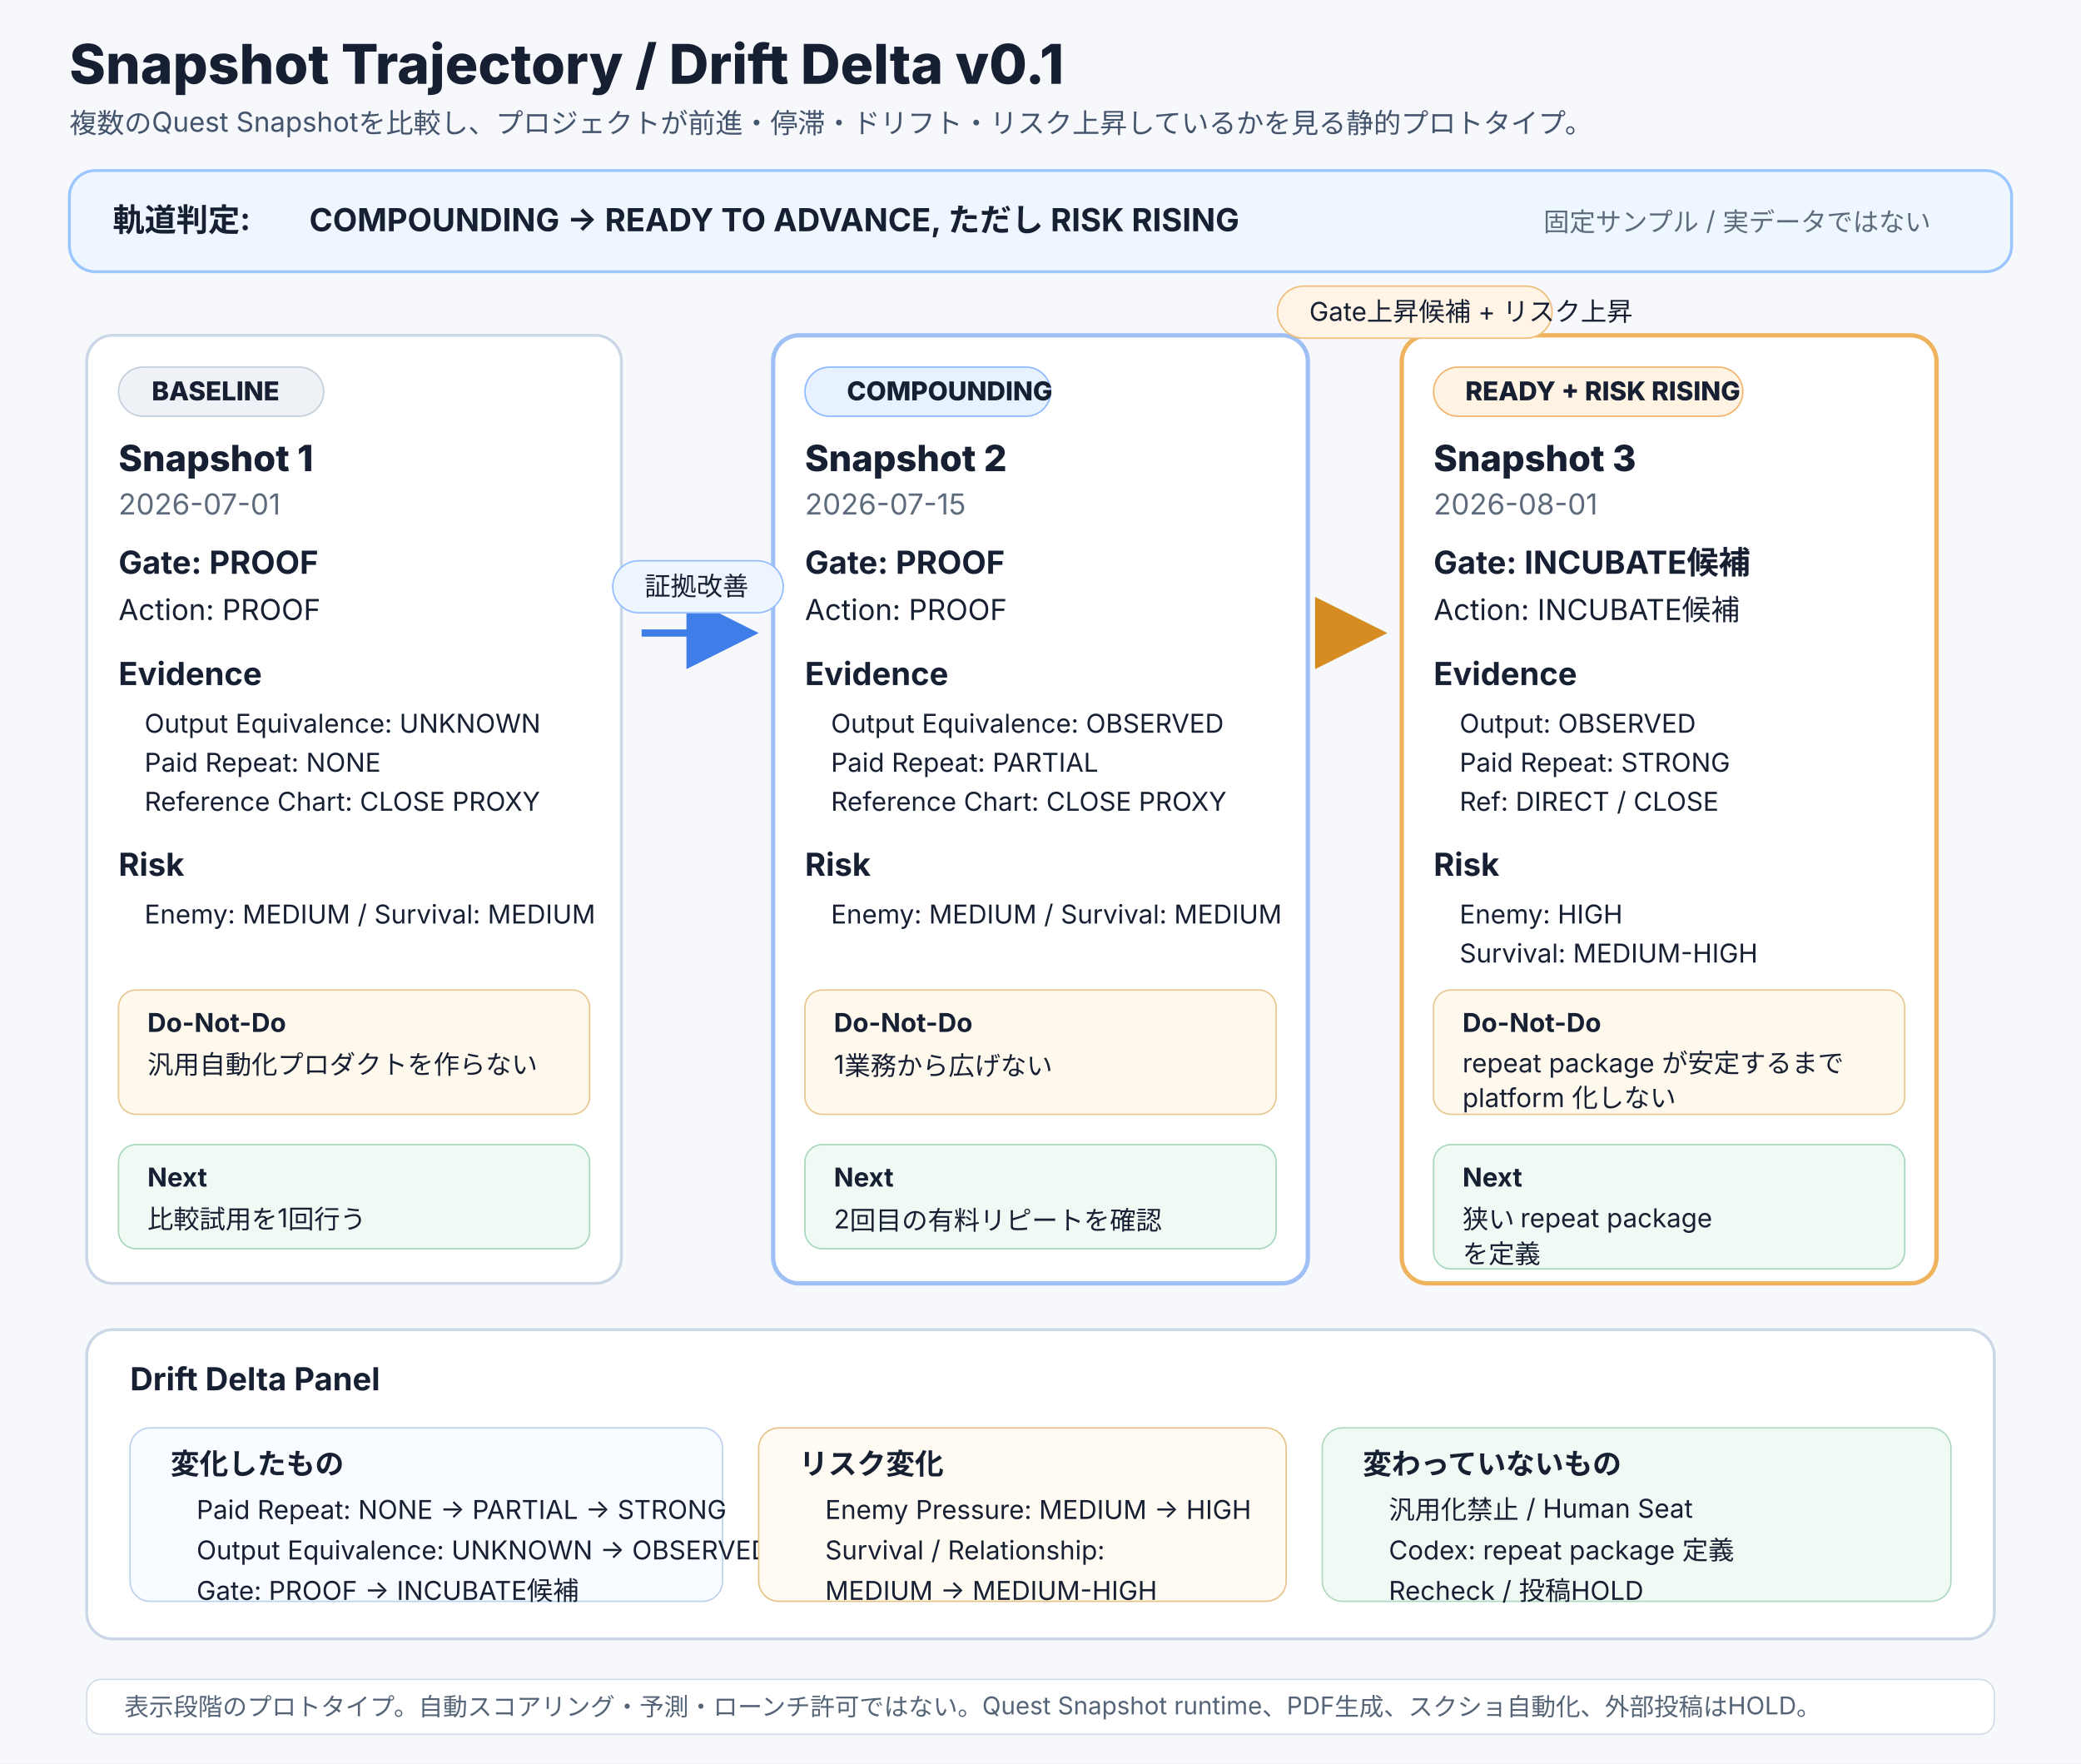
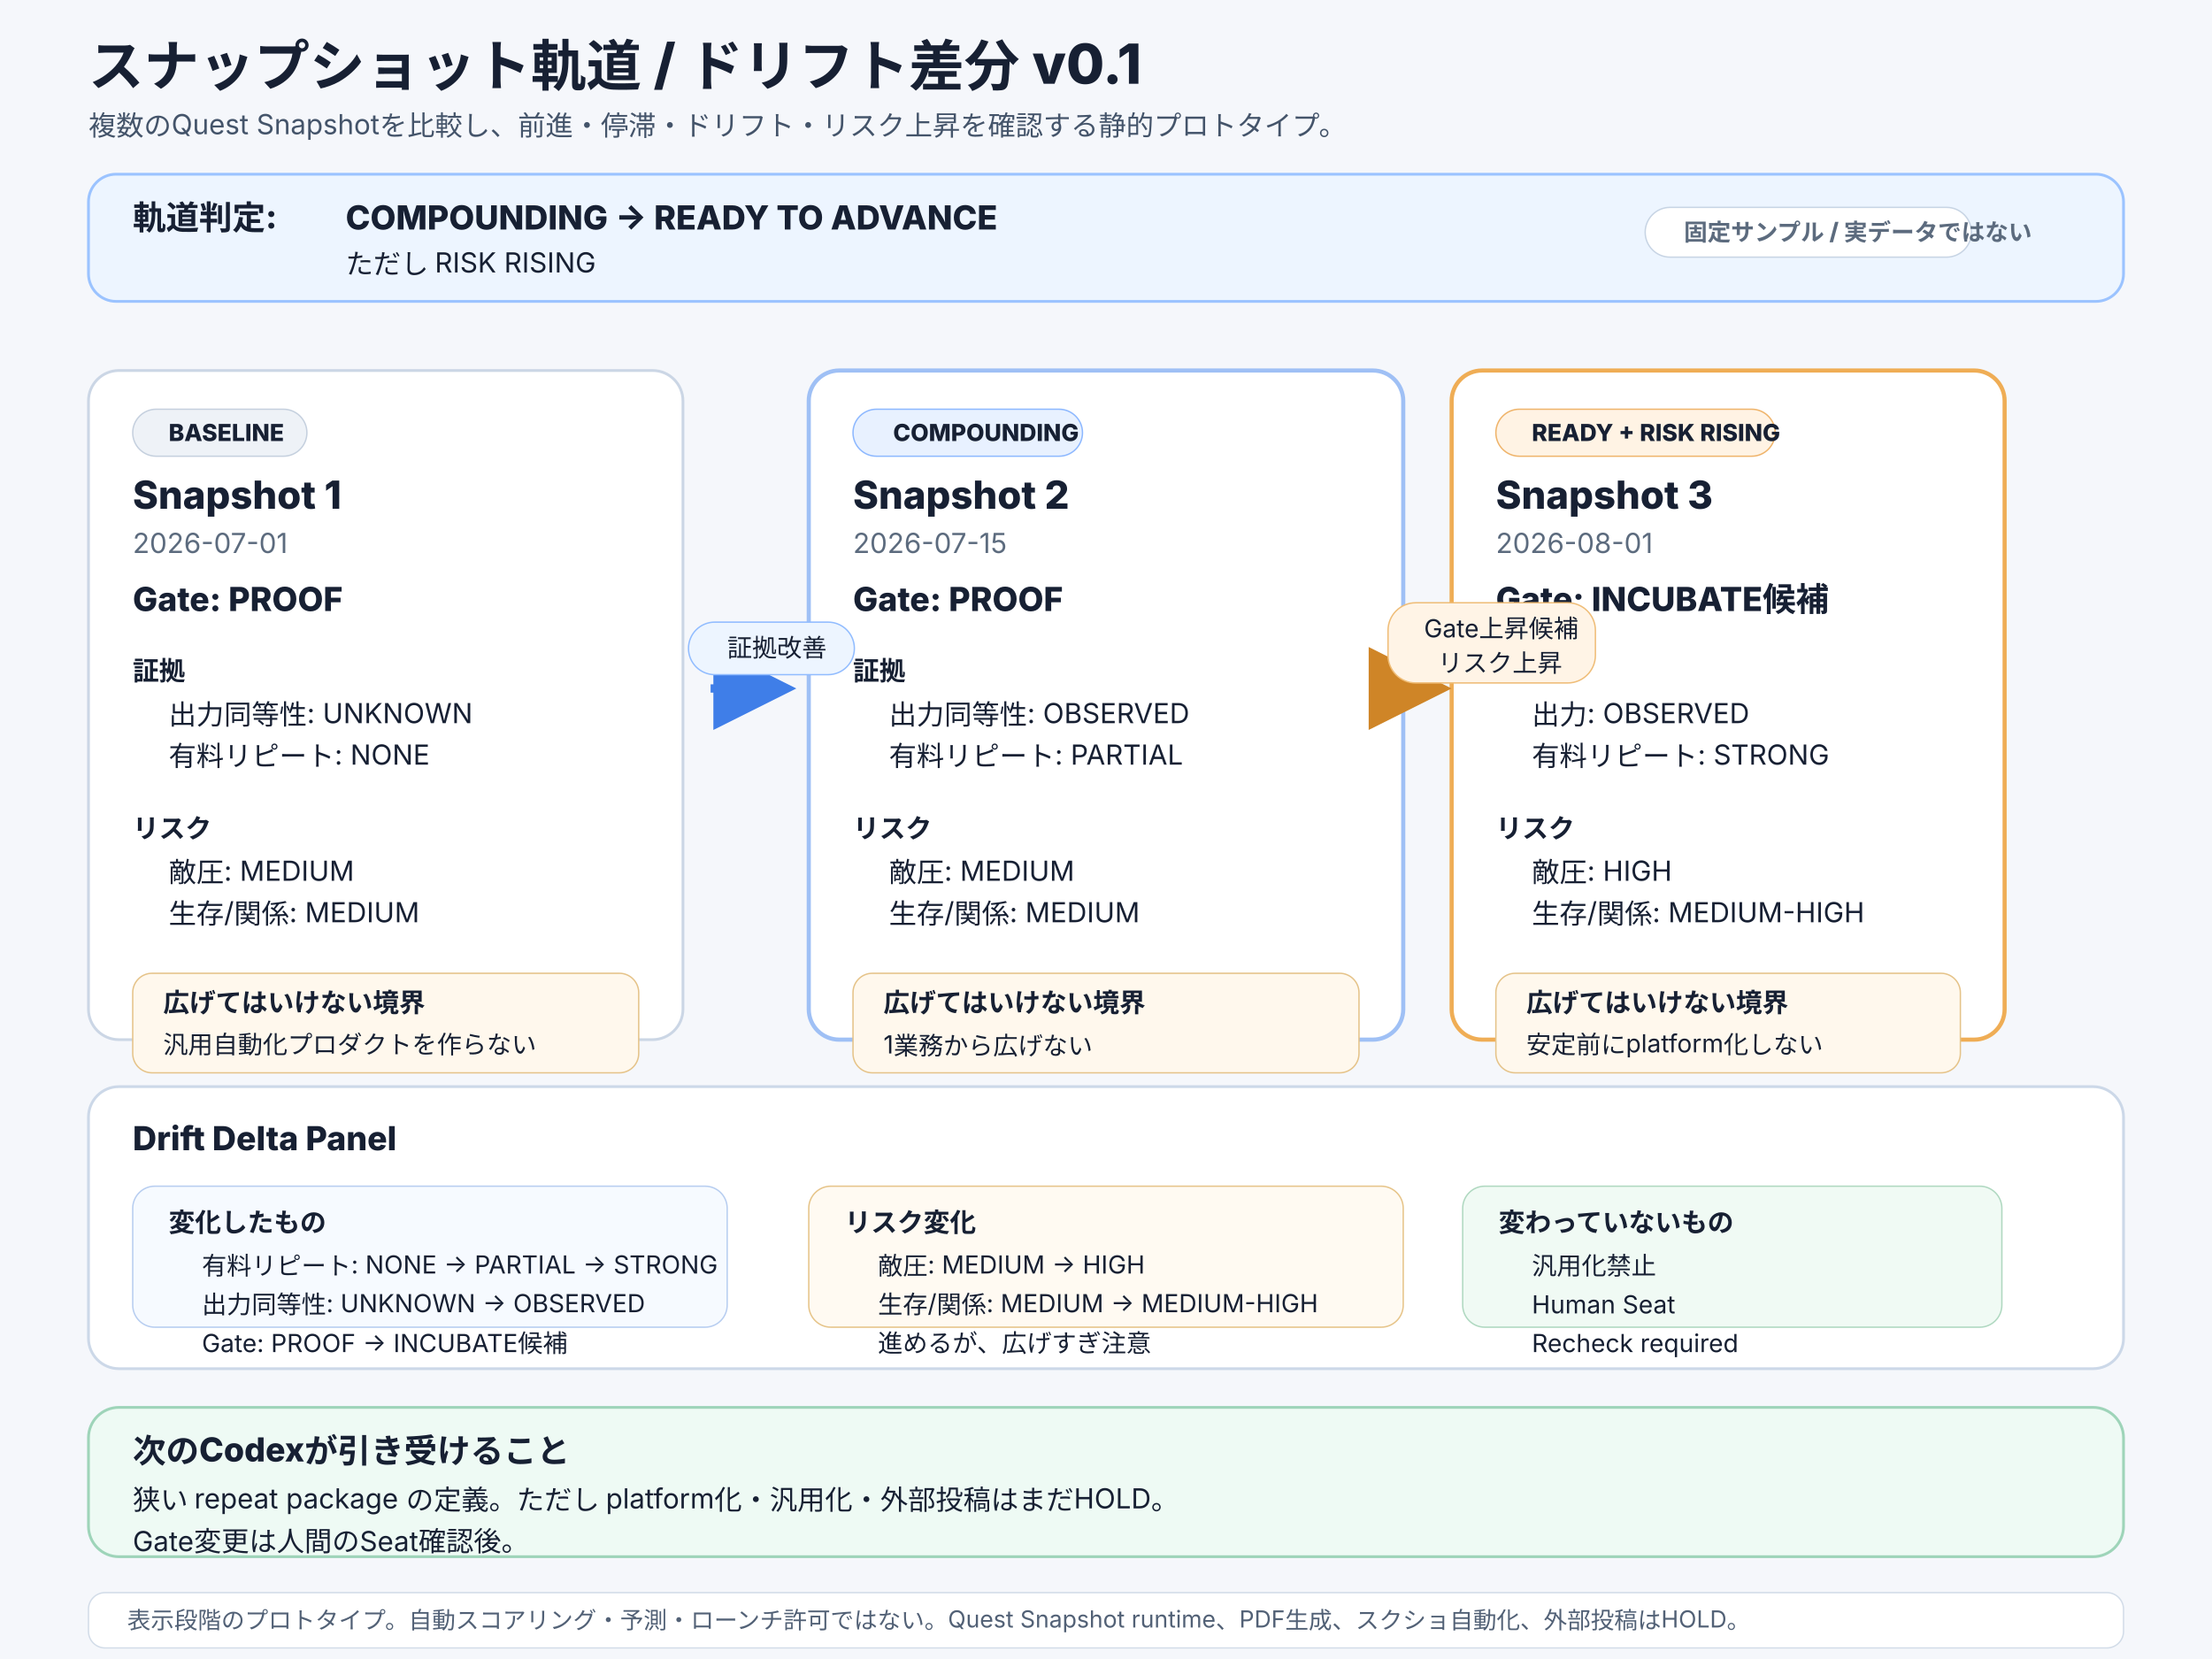
- <svg xmlns="http://www.w3.org/2000/svg" width="1440" height="1220" viewBox="0 0 1440 1220">
+ <svg xmlns="http://www.w3.org/2000/svg" width="1600" height="1200" viewBox="0 0 1600 1200">
  <defs>
    <style>
      text {
        font-family: Inter, -apple-system, BlinkMacSystemFont, 'Hiragino Sans', 'Yu Gothic', 'Noto Sans CJK JP', sans-serif;
        fill: #172033;
      }
+       .title { font-size: 40px; font-weight: 800; letter-spacing: 0; }
+       .subtitle { font-size: 20px; fill: #44546a; }
+       .section { font-size: 24px; font-weight: 800; }
+       .card-title { font-size: 28px; font-weight: 800; }
+       .label { font-size: 19px; font-weight: 800; }
+       .body { font-size: 20px; }
      .small { font-size: 18px; }
-       .body { font-size: 20px; }
-       .label { font-size: 22px; font-weight: 700; }
-       .title { font-size: 38px; font-weight: 800; }
-       .subtitle { font-size: 19px; fill: #43546c; }
-       .muted { fill: #5d6b7c; }
-       .card-title { font-size: 25px; font-weight: 800; }
-       .pill-text { font-size: 18px; font-weight: 800; }
-       .footer { font-size: 17px; fill: #556577; }
+       .tiny { font-size: 16px; }
+       .muted { fill: #5c6b7e; }
+       .pill { font-size: 17px; font-weight: 800; }
+       .footer { font-size: 17px; fill: #526176; }
    </style>
    <marker id="arrowBlue" viewBox="0 0 10 10" refX="8" refY="5" markerWidth="10" markerHeight="10" orient="auto-start-reverse">
      <path d="M 0 0 L 10 5 L 0 10 z" fill="#3f7ee8" />
    </marker>
    <marker id="arrowAmber" viewBox="0 0 10 10" refX="8" refY="5" markerWidth="10" markerHeight="10" orient="auto-start-reverse">
-       <path d="M 0 0 L 10 5 L 0 10 z" fill="#d58b22" />
+       <path d="M 0 0 L 10 5 L 0 10 z" fill="#cf8527" />
    </marker>
  </defs>
-   <rect width="1440" height="1220" fill="#f6f8fb" />
-   <text x="48" y="58" class="title">Snapshot Trajectory / Drift Delta v0.1</text>
-   <text x="48" y="92" class="subtitle">複数のQuest Snapshotを比較し、プロジェクトが前進・停滞・ドリフト・リスク上昇しているかを見る静的プロトタイプ。</text>
-   <rect x="48" y="118" width="1344" height="70" rx="18" fill="#eef6ff" stroke="#9cc6ff" stroke-width="2" />
-   <text x="78" y="160" class="label">軌道判定:</text>
-   <text x="214" y="160" class="label" fill="#2459b8">COMPOUNDING → READY TO ADVANCE, ただし RISK RISING</text>
-   <text x="1068" y="160" class="small muted">固定サンプル / 実データではない</text>
-   <rect x="60" y="232" width="370" height="656" rx="18" fill="#ffffff" stroke="#cbd7e6" stroke-width="2" />
-   <rect x="82" y="254" width="142" height="34" rx="17" fill="#eef2f7" stroke="#c3cedb" />
-   <text x="105" y="277" class="pill-text" fill="#5d6b7c">BASELINE</text>
-   <text x="82" y="326" class="card-title">Snapshot 1</text>
-   <text x="82" y="356" class="body muted">2026-07-01</text>
-   <text x="82" y="397" class="label">Gate: PROOF</text>
-   <text x="82" y="429" class="body">Action: PROOF</text>
-   <text x="82" y="474" class="label">Evidence</text>
-   <text x="100" y="507" class="small">Output Equivalence: UNKNOWN</text>
-   <text x="100" y="534" class="small">Paid Repeat: NONE</text>
-   <text x="100" y="561" class="small">Reference Chart: CLOSE PROXY</text>
-   <text x="82" y="606" class="label">Risk</text>
-   <text x="100" y="639" class="small">Enemy: MEDIUM / Survival: MEDIUM</text>
-   <rect x="82" y="685" width="326" height="86" rx="12" fill="#fff8ed" stroke="#e7c891" />
-   <text x="102" y="714" class="small" font-weight="700">Do-Not-Do</text>
-   <text x="102" y="743" class="small">汎用自動化プロダクトを作らない</text>
-   <rect x="82" y="792" width="326" height="72" rx="12" fill="#effaf4" stroke="#a7d7bc" />
-   <text x="102" y="821" class="small" font-weight="700">Next</text>
-   <text x="102" y="850" class="small">比較試用を1回行う</text>
-   <rect x="535" y="232" width="370" height="656" rx="18" fill="#ffffff" stroke="#9fc0f5" stroke-width="3" />
-   <rect x="557" y="254" width="170" height="34" rx="17" fill="#e8f1ff" stroke="#8bb8ff" />
-   <text x="586" y="277" class="pill-text" fill="#2459b8">COMPOUNDING</text>
-   <text x="557" y="326" class="card-title">Snapshot 2</text>
-   <text x="557" y="356" class="body muted">2026-07-15</text>
-   <text x="557" y="397" class="label">Gate: PROOF</text>
-   <text x="557" y="429" class="body">Action: PROOF</text>
-   <text x="557" y="474" class="label">Evidence</text>
-   <text x="575" y="507" class="small">Output Equivalence: OBSERVED</text>
-   <text x="575" y="534" class="small">Paid Repeat: PARTIAL</text>
-   <text x="575" y="561" class="small">Reference Chart: CLOSE PROXY</text>
-   <text x="557" y="606" class="label">Risk</text>
-   <text x="575" y="639" class="small">Enemy: MEDIUM / Survival: MEDIUM</text>
-   <rect x="557" y="685" width="326" height="86" rx="12" fill="#fff8ed" stroke="#e7c891" />
-   <text x="577" y="714" class="small" font-weight="700">Do-Not-Do</text>
-   <text x="577" y="743" class="small">1業務から広げない</text>
-   <rect x="557" y="792" width="326" height="72" rx="12" fill="#effaf4" stroke="#a7d7bc" />
-   <text x="577" y="821" class="small" font-weight="700">Next</text>
-   <text x="577" y="850" class="small">2回目の有料リピートを確認</text>
-   <rect x="970" y="232" width="370" height="656" rx="18" fill="#ffffff" stroke="#f0b35d" stroke-width="3" />
-   <rect x="992" y="254" width="214" height="34" rx="17" fill="#fff3e3" stroke="#efb46b" />
-   <text x="1014" y="277" class="pill-text" fill="#9b5f11">READY + RISK RISING</text>
-   <text x="992" y="326" class="card-title">Snapshot 3</text>
-   <text x="992" y="356" class="body muted">2026-08-01</text>
-   <text x="992" y="397" class="label">Gate: INCUBATE候補</text>
-   <text x="992" y="429" class="body">Action: INCUBATE候補</text>
-   <text x="992" y="474" class="label">Evidence</text>
-   <text x="1010" y="507" class="small">Output: OBSERVED</text>
-   <text x="1010" y="534" class="small">Paid Repeat: STRONG</text>
-   <text x="1010" y="561" class="small">Ref: DIRECT / CLOSE</text>
-   <text x="992" y="606" class="label">Risk</text>
-   <text x="1010" y="639" class="small">Enemy: HIGH</text>
-   <text x="1010" y="666" class="small">Survival: MEDIUM-HIGH</text>
-   <rect x="992" y="685" width="326" height="86" rx="12" fill="#fff8ed" stroke="#e7c891" />
-   <text x="1012" y="714" class="small" font-weight="700">Do-Not-Do</text>
-   <text x="1012" y="742" class="small">repeat package が安定するまで</text>
-   <text x="1012" y="766" class="small">platform 化しない</text>
-   <rect x="992" y="792" width="326" height="86" rx="12" fill="#effaf4" stroke="#a7d7bc" />
-   <text x="1012" y="821" class="small" font-weight="700">Next</text>
-   <text x="1012" y="850" class="small">狭い repeat package</text>
-   <text x="1012" y="874" class="small">を定義</text>
-   <line x1="444" y1="438" x2="515" y2="438" stroke="#3f7ee8" stroke-width="5" marker-end="url(#arrowBlue)" />
-   <rect x="424" y="388" width="118" height="36" rx="18" fill="#edf5ff" stroke="#91bcff" />
-   <text x="446" y="412" class="small" fill="#2459b8">証拠改善</text>
-   <line x1="919" y1="438" x2="950" y2="438" stroke="#d58b22" stroke-width="5" marker-end="url(#arrowAmber)" />
-   <rect x="884" y="198" width="190" height="36" rx="18" fill="#fff4e6" stroke="#efbd78" />
-   <text x="906" y="222" class="small" fill="#9b5f11">Gate上昇候補 + リスク上昇</text>
-   <rect x="60" y="920" width="1320" height="214" rx="18" fill="#ffffff" stroke="#cbd7e6" stroke-width="2" />
-   <text x="90" y="962" class="label">Drift Delta Panel</text>
-   <rect x="90" y="988" width="410" height="120" rx="14" fill="#f8fbff" stroke="#bdd2ee" />
-   <text x="118" y="1020" class="body" font-weight="700">変化したもの</text>
-   <text x="136" y="1051" class="small">Paid Repeat: NONE → PARTIAL → STRONG</text>
-   <text x="136" y="1079" class="small">Output Equivalence: UNKNOWN → OBSERVED</text>
-   <text x="136" y="1107" class="small">Gate: PROOF → INCUBATE候補</text>
-   <rect x="525" y="988" width="365" height="120" rx="14" fill="#fffaf2" stroke="#e6c489" />
-   <text x="553" y="1020" class="body" font-weight="700">リスク変化</text>
-   <text x="571" y="1051" class="small">Enemy Pressure: MEDIUM → HIGH</text>
-   <text x="571" y="1079" class="small">Survival / Relationship:</text>
-   <text x="571" y="1107" class="small">MEDIUM → MEDIUM-HIGH</text>
-   <rect x="915" y="988" width="435" height="120" rx="14" fill="#f0faf4" stroke="#afd8c0" />
-   <text x="943" y="1020" class="body" font-weight="700">変わっていないもの</text>
-   <text x="961" y="1051" class="small">汎用化禁止 / Human Seat</text>
-   <text x="961" y="1079" class="small">Codex: repeat package 定義</text>
-   <text x="961" y="1107" class="small">Recheck / 投稿HOLD</text>
-   <rect x="60" y="1162" width="1320" height="38" rx="10" fill="#ffffff" stroke="#d2dce8" />
-   <text x="86" y="1187" class="footer">表示段階のプロトタイプ。自動スコアリング・予測・ローンチ許可ではない。Quest Snapshot runtime、PDF生成、スクショ自動化、外部投稿はHOLD。</text>
+   <rect width="1600" height="1200" fill="#f5f7fb" />
+   <text x="64" y="62" class="title">スナップショット軌道 / ドリフト差分 v0.1</text>
+   <text x="64" y="98" class="subtitle">複数のQuest Snapshotを比較し、前進・停滞・ドリフト・リスク上昇を確認する静的プロトタイプ。</text>
+   <rect x="64" y="126" width="1472" height="92" rx="20" fill="#edf5ff" stroke="#9bc3ff" stroke-width="2" />
+   <text x="96" y="166" class="section">軌道判定:</text>
+   <text x="250" y="166" class="section" fill="#2459b8">COMPOUNDING → READY TO ADVANCE</text>
+   <text x="250" y="198" class="body" fill="#9b5f11">ただし RISK RISING</text>
+   <rect x="1190" y="150" width="236" height="36" rx="18" fill="#ffffff" stroke="#c7d4e4" />
+   <text x="1218" y="174" class="pill muted">固定サンプル / 実データではない</text>
+   <rect x="64" y="268" width="430" height="484" rx="22" fill="#ffffff" stroke="#cbd6e5" stroke-width="2" />
+   <rect x="96" y="296" width="126" height="34" rx="17" fill="#eef2f7" stroke="#c5d0de" />
+   <text x="122" y="319" class="pill" fill="#5c6b7e">BASELINE</text>
+   <text x="96" y="368" class="card-title">Snapshot 1</text>
+   <text x="96" y="400" class="body muted">2026-07-01</text>
+   <text x="96" y="442" class="section">Gate: PROOF</text>
+   <text x="96" y="492" class="label">証拠</text>
+   <text x="122" y="524" class="body">出力同等性: UNKNOWN</text>
+   <text x="122" y="554" class="body">有料リピート: NONE</text>
+   <text x="96" y="606" class="label">リスク</text>
+   <text x="122" y="638" class="body">敵圧: MEDIUM</text>
+   <text x="122" y="668" class="body">生存/関係: MEDIUM</text>
+   <rect x="96" y="704" width="366" height="72" rx="14" fill="#fff8ed" stroke="#e5c389" />
+   <text x="118" y="732" class="label">広げてはいけない境界</text>
+   <text x="118" y="762" class="small">汎用自動化プロダクトを作らない</text>
+   <rect x="96" y="796" width="366" height="70" rx="14" fill="#ecfaf3" stroke="#a7d7bc" />
+   <text x="118" y="824" class="label">次の一手</text>
+   <text x="118" y="854" class="small">比較試用を1回行う</text>
+   <rect x="585" y="268" width="430" height="484" rx="22" fill="#ffffff" stroke="#9fc0f5" stroke-width="3" />
+   <rect x="617" y="296" width="166" height="34" rx="17" fill="#e8f1ff" stroke="#8db8ff" />
+   <text x="646" y="319" class="pill" fill="#2459b8">COMPOUNDING</text>
+   <text x="617" y="368" class="card-title">Snapshot 2</text>
+   <text x="617" y="400" class="body muted">2026-07-15</text>
+   <text x="617" y="442" class="section">Gate: PROOF</text>
+   <text x="617" y="492" class="label">証拠</text>
+   <text x="643" y="524" class="body">出力同等性: OBSERVED</text>
+   <text x="643" y="554" class="body">有料リピート: PARTIAL</text>
+   <text x="617" y="606" class="label">リスク</text>
+   <text x="643" y="638" class="body">敵圧: MEDIUM</text>
+   <text x="643" y="668" class="body">生存/関係: MEDIUM</text>
+   <rect x="617" y="704" width="366" height="72" rx="14" fill="#fff8ed" stroke="#e5c389" />
+   <text x="639" y="732" class="label">広げてはいけない境界</text>
+   <text x="639" y="762" class="small">1業務から広げない</text>
+   <rect x="617" y="796" width="366" height="70" rx="14" fill="#ecfaf3" stroke="#a7d7bc" />
+   <text x="639" y="824" class="label">次の一手</text>
+   <text x="639" y="854" class="small">2回目の有料リピートを確認</text>
+   <rect x="1050" y="268" width="400" height="484" rx="22" fill="#ffffff" stroke="#efad55" stroke-width="3" />
+   <rect x="1082" y="296" width="202" height="34" rx="17" fill="#fff3e4" stroke="#efb46b" />
+   <text x="1108" y="319" class="pill" fill="#9b5f11">READY + RISK RISING</text>
+   <text x="1082" y="368" class="card-title">Snapshot 3</text>
+   <text x="1082" y="400" class="body muted">2026-08-01</text>
+   <text x="1082" y="442" class="section">Gate: INCUBATE候補</text>
+   <text x="1082" y="492" class="label">証拠</text>
+   <text x="1108" y="524" class="body">出力: OBSERVED</text>
+   <text x="1108" y="554" class="body">有料リピート: STRONG</text>
+   <text x="1082" y="606" class="label">リスク</text>
+   <text x="1108" y="638" class="body">敵圧: HIGH</text>
+   <text x="1108" y="668" class="body">生存/関係: MEDIUM-HIGH</text>
+   <rect x="1082" y="704" width="336" height="72" rx="14" fill="#fff8ed" stroke="#e5c389" />
+   <text x="1104" y="732" class="label">広げてはいけない境界</text>
+   <text x="1104" y="762" class="small">安定前にplatform化しない</text>
+   <rect x="1082" y="796" width="336" height="70" rx="14" fill="#ecfaf3" stroke="#a7d7bc" />
+   <text x="1104" y="824" class="label">次の一手</text>
+   <text x="1104" y="854" class="small">狭いrepeat packageを定義</text>
+   <line x1="514" y1="498" x2="564" y2="498" stroke="#3f7ee8" stroke-width="6" marker-end="url(#arrowBlue)" />
+   <rect x="498" y="450" width="120" height="38" rx="19" fill="#edf5ff" stroke="#91bcff" />
+   <text x="526" y="475" class="small" fill="#2459b8">証拠改善</text>
+   <line x1="1030" y1="498" x2="1038" y2="498" stroke="#cf8527" stroke-width="6" marker-end="url(#arrowAmber)" />
+   <rect x="1004" y="436" width="150" height="58" rx="20" fill="#fff4e6" stroke="#efbd78" />
+   <text x="1030" y="461" class="small" fill="#9b5f11">Gate上昇候補</text>
+   <text x="1040" y="486" class="small" fill="#9b5f11">リスク上昇</text>
+   <rect x="64" y="786" width="1472" height="204" rx="22" fill="#ffffff" stroke="#ccd8e8" stroke-width="2" />
+   <text x="96" y="832" class="section">Drift Delta Panel</text>
+   <rect x="96" y="858" width="430" height="102" rx="16" fill="#f6faff" stroke="#b7cdf0" />
+   <text x="122" y="891" class="label">変化したもの</text>
+   <text x="146" y="922" class="small">有料リピート: NONE → PARTIAL → STRONG</text>
+   <text x="146" y="950" class="small">出力同等性: UNKNOWN → OBSERVED</text>
+   <text x="146" y="978" class="small">Gate: PROOF → INCUBATE候補</text>
+   <rect x="585" y="858" width="430" height="102" rx="16" fill="#fffaf2" stroke="#e6c489" />
+   <text x="611" y="891" class="label">リスク変化</text>
+   <text x="635" y="922" class="small">敵圧: MEDIUM → HIGH</text>
+   <text x="635" y="950" class="small">生存/関係: MEDIUM → MEDIUM-HIGH</text>
+   <text x="635" y="978" class="small">進めるが、広げすぎ注意</text>
+   <rect x="1058" y="858" width="390" height="102" rx="16" fill="#f0faf4" stroke="#afd8c0" />
+   <text x="1084" y="891" class="label">変わっていないもの</text>
+   <text x="1108" y="922" class="small">汎用化禁止</text>
+   <text x="1108" y="950" class="small">Human Seat</text>
+   <text x="1108" y="978" class="small">Recheck required</text>
+   <rect x="64" y="1018" width="1472" height="108" rx="22" fill="#eefaf4" stroke="#9ed4b9" stroke-width="2" />
+   <text x="96" y="1058" class="section">次のCodexが引き受けること</text>
+   <text x="96" y="1092" class="body">狭い repeat package の定義。ただし platform化・汎用化・外部投稿はまだHOLD。</text>
+   <text x="96" y="1122" class="body">Gate変更は人間のSeat確認後。</text>
+   <rect x="64" y="1152" width="1472" height="40" rx="12" fill="#ffffff" stroke="#d2dce8" />
+   <text x="92" y="1178" class="footer">表示段階のプロトタイプ。自動スコアリング・予測・ローンチ許可ではない。Quest Snapshot runtime、PDF生成、スクショ自動化、外部投稿はHOLD。</text>
</svg>
